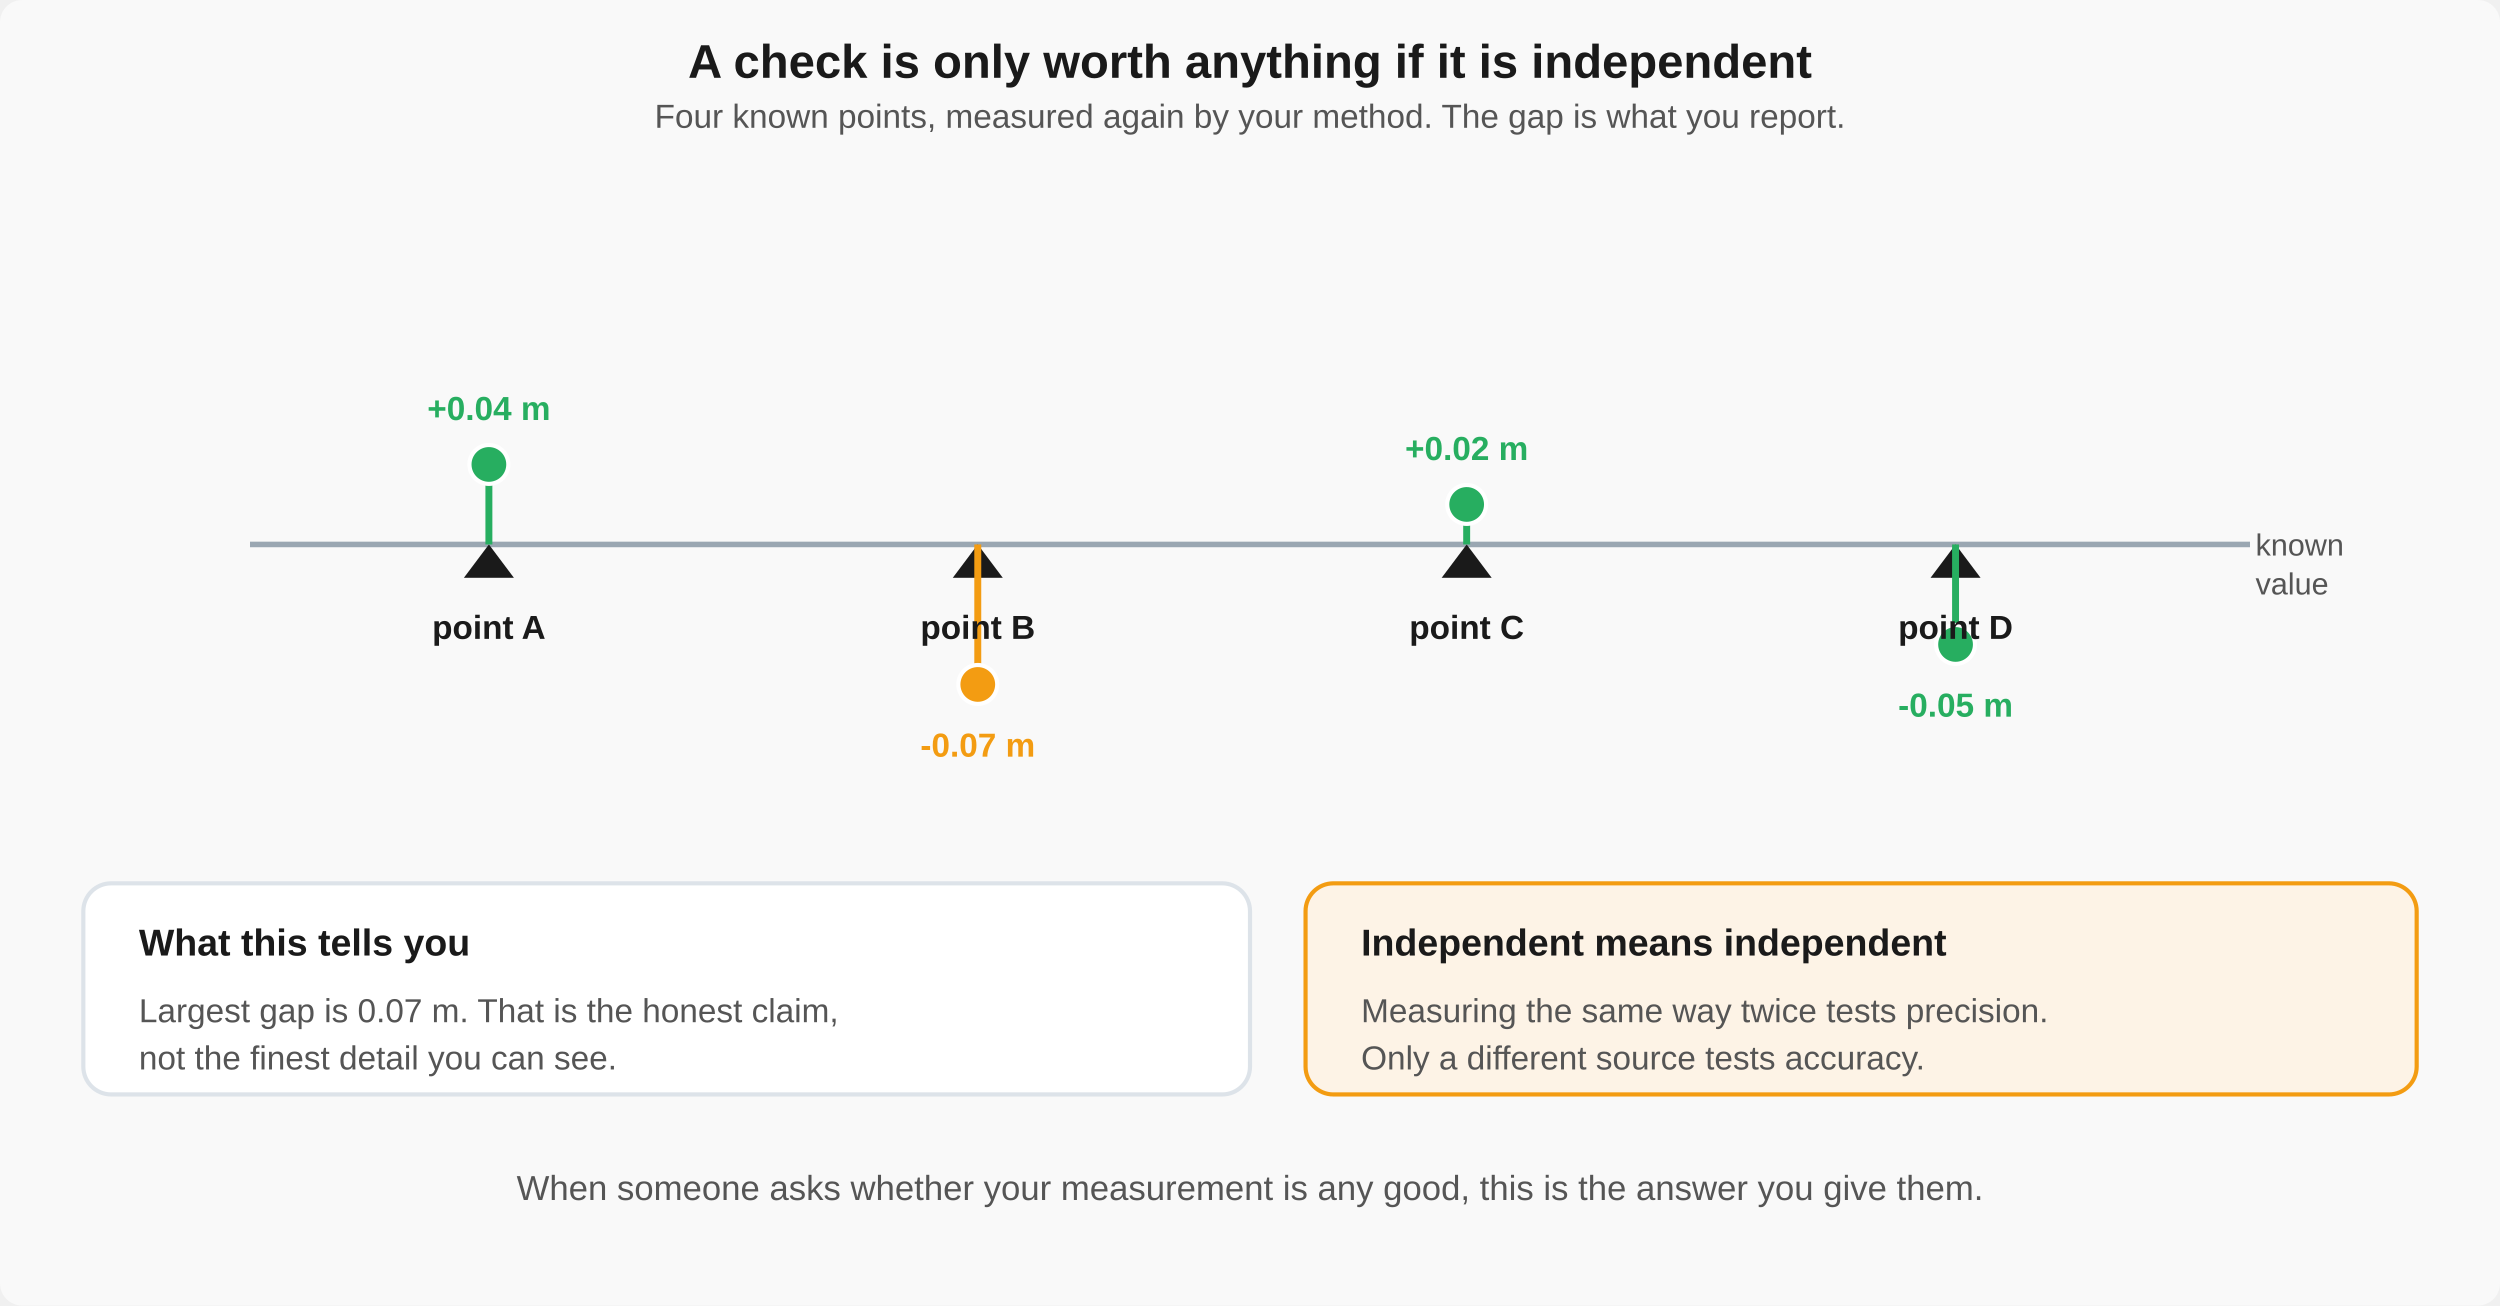
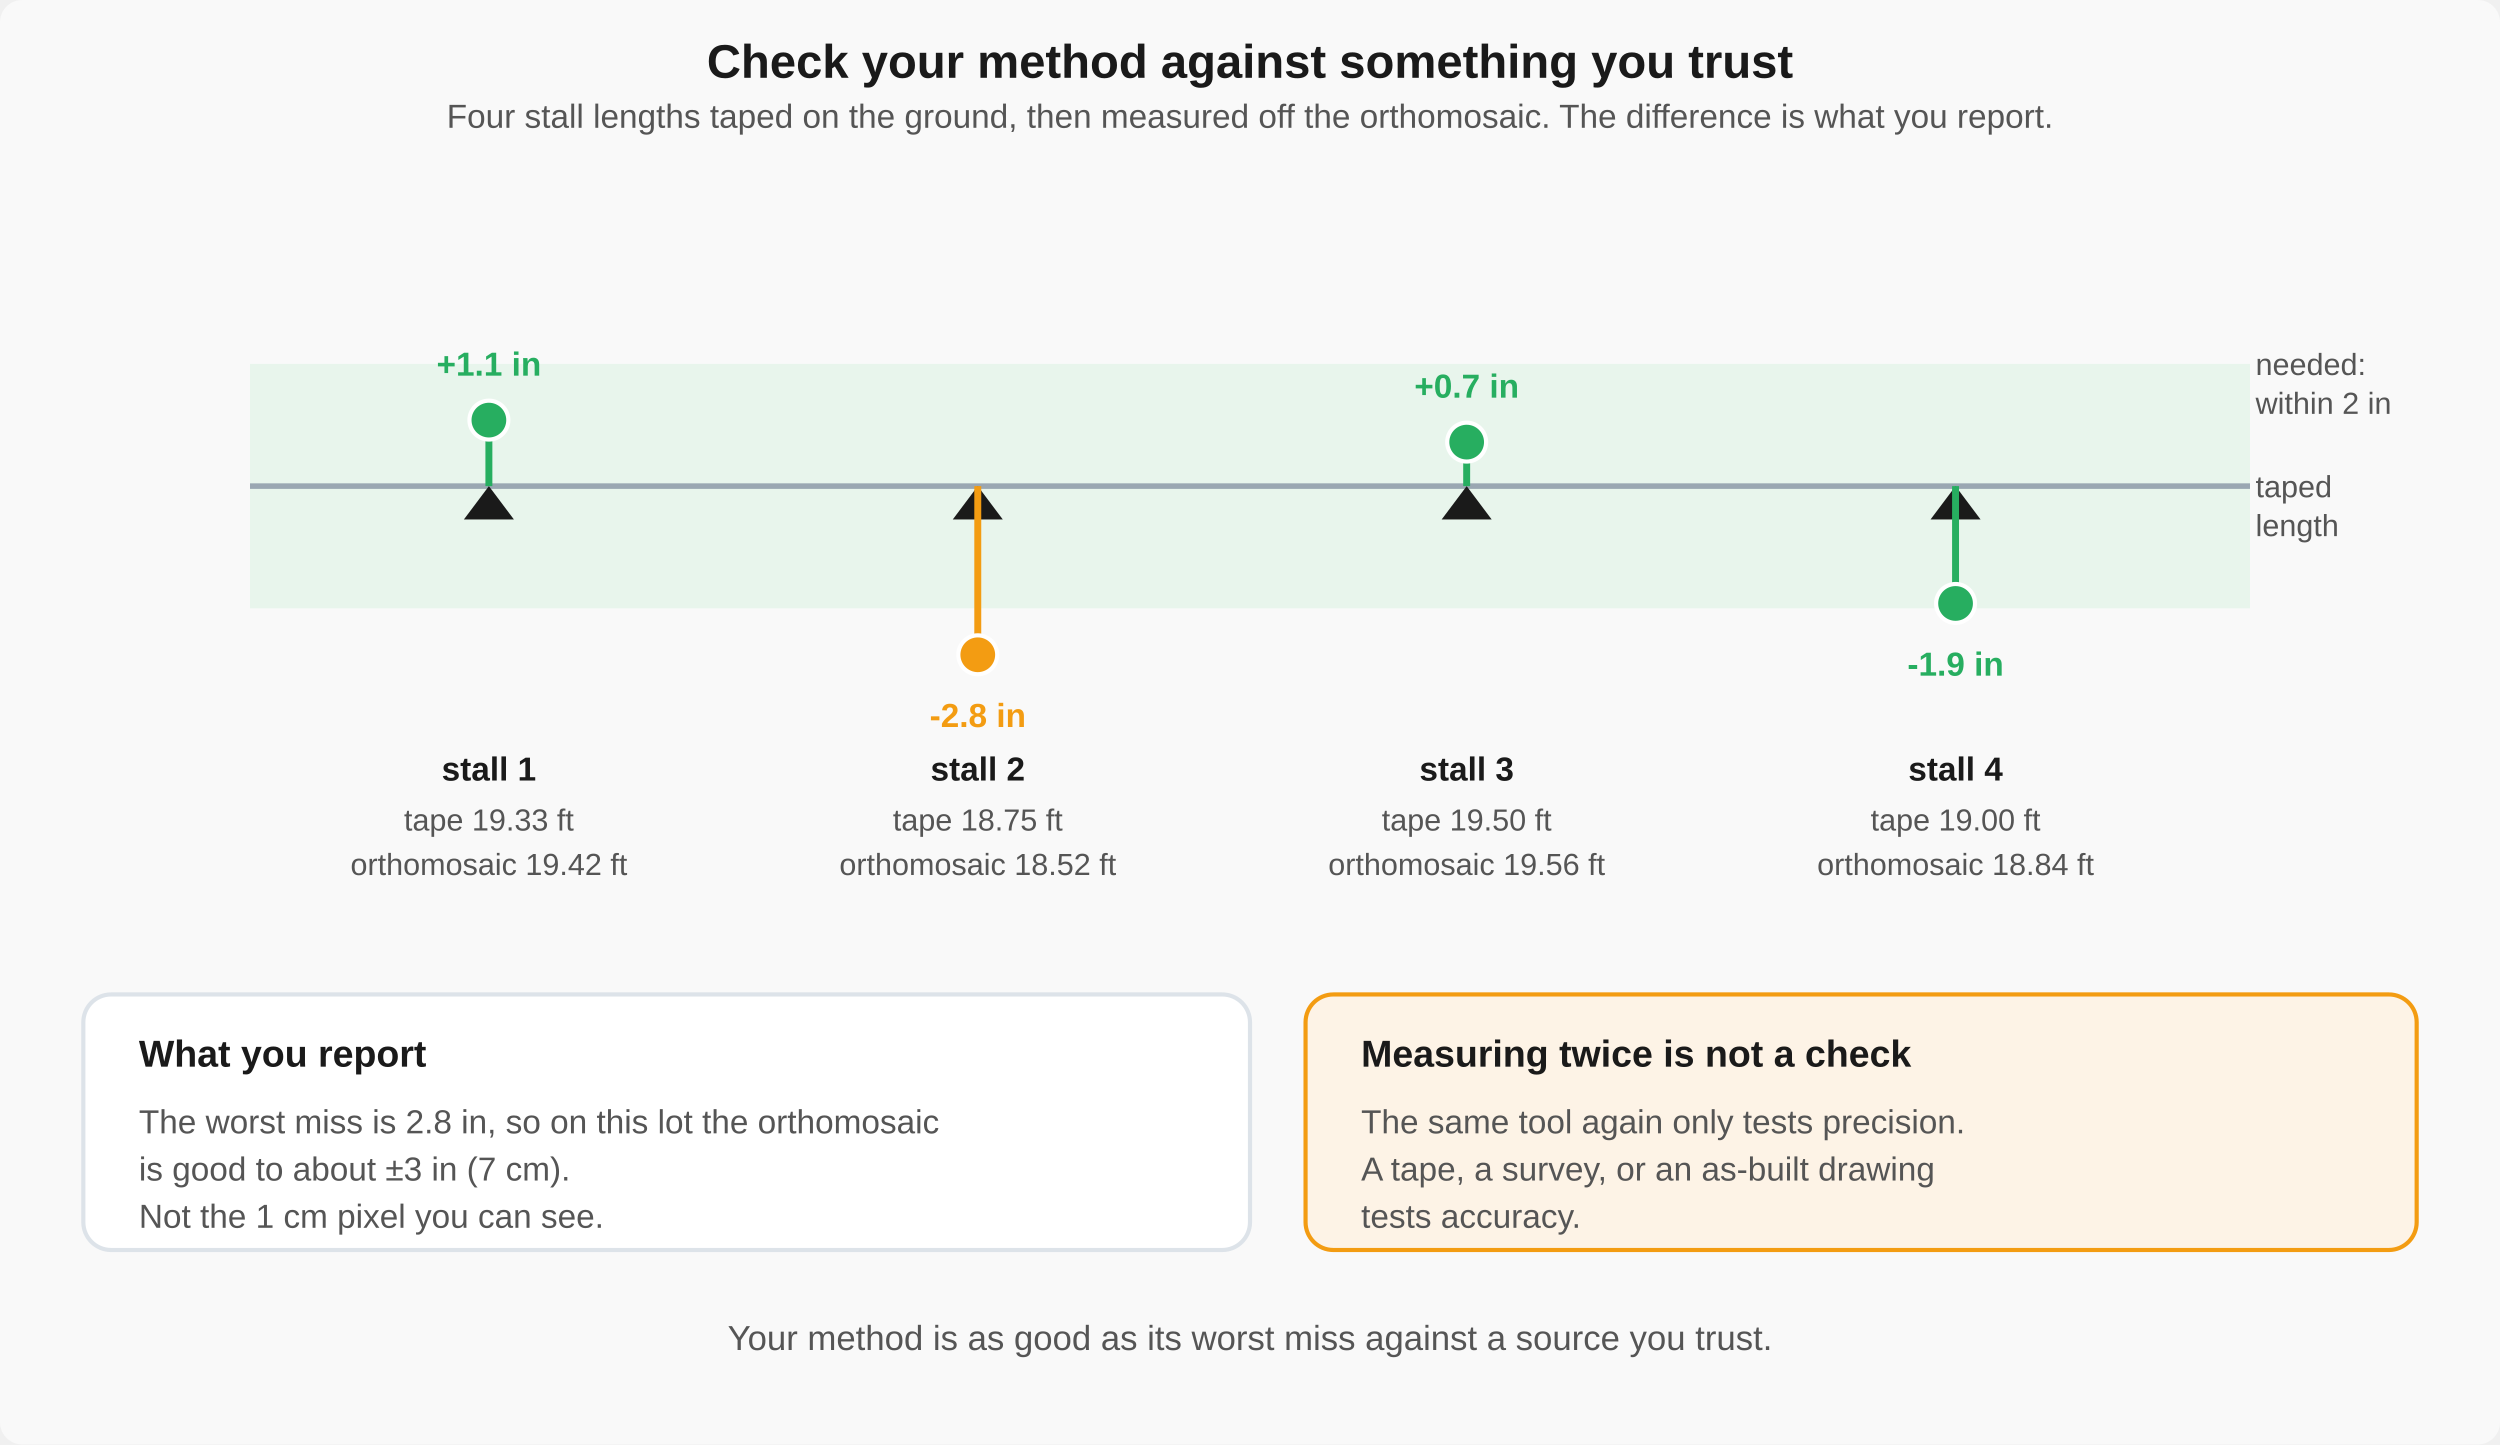
- <svg xmlns="http://www.w3.org/2000/svg" viewBox="0 0 900 470" font-family="Arial, Helvetica, sans-serif" font-size="14">
-   <rect x="0" y="0" width="900" height="470" fill="#f9f9f9" rx="8" />
-   <text x="450.0" y="28" text-anchor="middle" font-size="17" font-weight="bold" fill="#1a1a1a">A check is only worth anything if it is independent</text>
-   <text x="450.0" y="46" text-anchor="middle" font-size="12" fill="#555555">Four known points, measured again by your method. The gap is what you report.</text>
-   <line x1="90" y1="196" x2="810" y2="196" stroke="#9aa7b2" stroke-width="2" />
-   <text x="812" y="200" text-anchor="start" font-size="11" fill="#555555">known</text>
-   <text x="812" y="214" text-anchor="start" font-size="11" fill="#555555">value</text>
-   <polygon points="167,208 185,208 176,196" fill="#1a1a1a" />
-   <line x1="176" y1="196" x2="176" y2="167.2" stroke="#27ae60" stroke-width="2.5" />
-   <circle cx="176" cy="167.2" r="7" fill="#27ae60" stroke="#ffffff" stroke-width="1.5" />
-   <text x="176" y="230" text-anchor="middle" font-size="12" font-weight="bold" fill="#1a1a1a">point A</text>
-   <text x="176" y="151.2" text-anchor="middle" font-size="12" font-weight="bold" fill="#27ae60">+0.04 m</text>
-   <polygon points="343,208 361,208 352,196" fill="#1a1a1a" />
-   <line x1="352" y1="196" x2="352" y2="246.4" stroke="#f39c12" stroke-width="2.5" />
-   <circle cx="352" cy="246.4" r="7" fill="#f39c12" stroke="#ffffff" stroke-width="1.5" />
-   <text x="352" y="230" text-anchor="middle" font-size="12" font-weight="bold" fill="#1a1a1a">point B</text>
-   <text x="352" y="272.4" text-anchor="middle" font-size="12" font-weight="bold" fill="#f39c12">-0.07 m</text>
-   <polygon points="519,208 537,208 528,196" fill="#1a1a1a" />
-   <line x1="528" y1="196" x2="528" y2="181.6" stroke="#27ae60" stroke-width="2.5" />
-   <circle cx="528" cy="181.6" r="7" fill="#27ae60" stroke="#ffffff" stroke-width="1.5" />
-   <text x="528" y="230" text-anchor="middle" font-size="12" font-weight="bold" fill="#1a1a1a">point C</text>
-   <text x="528" y="165.6" text-anchor="middle" font-size="12" font-weight="bold" fill="#27ae60">+0.02 m</text>
-   <polygon points="695,208 713,208 704,196" fill="#1a1a1a" />
-   <line x1="704" y1="196" x2="704" y2="232.0" stroke="#27ae60" stroke-width="2.5" />
-   <circle cx="704" cy="232.0" r="7" fill="#27ae60" stroke="#ffffff" stroke-width="1.5" />
-   <text x="704" y="230" text-anchor="middle" font-size="12" font-weight="bold" fill="#1a1a1a">point D</text>
-   <text x="704" y="258.0" text-anchor="middle" font-size="12" font-weight="bold" fill="#27ae60">-0.05 m</text>
-   <rect x="30" y="318" width="420" height="76" rx="10" fill="#ffffff" stroke="#dde3e9" stroke-width="1.5" />
-   <text x="50" y="344" text-anchor="start" font-size="13.5" font-weight="bold" fill="#1a1a1a">What this tells you</text>
-   <text x="50" y="368" text-anchor="start" font-size="12" fill="#555555">Largest gap is 0.07 m. That is the honest claim,</text>
-   <text x="50" y="385" text-anchor="start" font-size="12" fill="#555555">not the finest detail you can see.</text>
-   <rect x="470" y="318" width="400" height="76" rx="10" fill="#fdf3e6" stroke="#f39c12" stroke-width="1.5" />
-   <text x="490" y="344" text-anchor="start" font-size="13.5" font-weight="bold" fill="#1a1a1a">Independent means independent</text>
-   <text x="490" y="368" text-anchor="start" font-size="12" fill="#555555">Measuring the same way twice tests precision.</text>
-   <text x="490" y="385" text-anchor="start" font-size="12" fill="#555555">Only a different source tests accuracy.</text>
-   <text x="450.0" y="432" text-anchor="middle" font-size="12.5" fill="#555555">When someone asks whether your measurement is any good, this is the answer you give them.</text>
+ <svg xmlns="http://www.w3.org/2000/svg" viewBox="0 0 900 520" font-family="Arial, Helvetica, sans-serif" font-size="14">
+   <rect x="0" y="0" width="900" height="520" fill="#f9f9f9" rx="8" />
+   <text x="450.0" y="28" text-anchor="middle" font-size="17" font-weight="bold" fill="#1a1a1a">Check your method against something you trust</text>
+   <text x="450.0" y="46" text-anchor="middle" font-size="12" fill="#555555">Four stall lengths taped on the ground, then measured off the orthomosaic. The difference is what you report.</text>
+   <rect x="90" y="131.0" width="720" height="88.0" fill="#e8f5ec" stroke="none" />
+   <text x="812" y="135.0" text-anchor="start" font-size="11" fill="#555555">needed:</text>
+   <text x="812" y="149.0" text-anchor="start" font-size="11" fill="#555555">within 2 in</text>
+   <line x1="90" y1="175" x2="810" y2="175" stroke="#9aa7b2" stroke-width="2" />
+   <text x="812" y="179" text-anchor="start" font-size="11" fill="#555555">taped</text>
+   <text x="812" y="193" text-anchor="start" font-size="11" fill="#555555">length</text>
+   <polygon points="167,187 185,187 176,175" fill="#1a1a1a" />
+   <line x1="176" y1="175" x2="176" y2="151.24" stroke="#27ae60" stroke-width="2.5" />
+   <circle cx="176" cy="151.24" r="7" fill="#27ae60" stroke="#ffffff" stroke-width="1.5" />
+   <text x="176" y="135.24" text-anchor="middle" font-size="12" font-weight="bold" fill="#27ae60">+1.1 in</text>
+   <text x="176" y="281" text-anchor="middle" font-size="12" font-weight="bold" fill="#1a1a1a">stall 1</text>
+   <text x="176" y="299" text-anchor="middle" font-size="11" fill="#555555">tape 19.33 ft</text>
+   <text x="176" y="315" text-anchor="middle" font-size="11" fill="#555555">orthomosaic 19.42 ft</text>
+   <polygon points="343,187 361,187 352,175" fill="#1a1a1a" />
+   <line x1="352" y1="175" x2="352" y2="235.72" stroke="#f39c12" stroke-width="2.5" />
+   <circle cx="352" cy="235.72" r="7" fill="#f39c12" stroke="#ffffff" stroke-width="1.5" />
+   <text x="352" y="261.72" text-anchor="middle" font-size="12" font-weight="bold" fill="#f39c12">-2.8 in</text>
+   <text x="352" y="281" text-anchor="middle" font-size="12" font-weight="bold" fill="#1a1a1a">stall 2</text>
+   <text x="352" y="299" text-anchor="middle" font-size="11" fill="#555555">tape 18.75 ft</text>
+   <text x="352" y="315" text-anchor="middle" font-size="11" fill="#555555">orthomosaic 18.52 ft</text>
+   <polygon points="519,187 537,187 528,175" fill="#1a1a1a" />
+   <line x1="528" y1="175" x2="528" y2="159.16" stroke="#27ae60" stroke-width="2.5" />
+   <circle cx="528" cy="159.16" r="7" fill="#27ae60" stroke="#ffffff" stroke-width="1.5" />
+   <text x="528" y="143.16" text-anchor="middle" font-size="12" font-weight="bold" fill="#27ae60">+0.7 in</text>
+   <text x="528" y="281" text-anchor="middle" font-size="12" font-weight="bold" fill="#1a1a1a">stall 3</text>
+   <text x="528" y="299" text-anchor="middle" font-size="11" fill="#555555">tape 19.50 ft</text>
+   <text x="528" y="315" text-anchor="middle" font-size="11" fill="#555555">orthomosaic 19.56 ft</text>
+   <polygon points="695,187 713,187 704,175" fill="#1a1a1a" />
+   <line x1="704" y1="175" x2="704" y2="217.24" stroke="#27ae60" stroke-width="2.5" />
+   <circle cx="704" cy="217.24" r="7" fill="#27ae60" stroke="#ffffff" stroke-width="1.5" />
+   <text x="704" y="243.24" text-anchor="middle" font-size="12" font-weight="bold" fill="#27ae60">-1.9 in</text>
+   <text x="704" y="281" text-anchor="middle" font-size="12" font-weight="bold" fill="#1a1a1a">stall 4</text>
+   <text x="704" y="299" text-anchor="middle" font-size="11" fill="#555555">tape 19.00 ft</text>
+   <text x="704" y="315" text-anchor="middle" font-size="11" fill="#555555">orthomosaic 18.84 ft</text>
+   <rect x="30" y="358" width="420" height="92" rx="10" fill="#ffffff" stroke="#dde3e9" stroke-width="1.5" />
+   <text x="50" y="384" text-anchor="start" font-size="13.5" font-weight="bold" fill="#1a1a1a">What you report</text>
+   <text x="50" y="408" text-anchor="start" font-size="12" fill="#555555">The worst miss is 2.8 in, so on this lot the orthomosaic</text>
+   <text x="50" y="425" text-anchor="start" font-size="12" fill="#555555">is good to about ±3 in (7 cm).</text>
+   <text x="50" y="442" text-anchor="start" font-size="12" fill="#555555">Not the 1 cm pixel you can see.</text>
+   <rect x="470" y="358" width="400" height="92" rx="10" fill="#fdf3e6" stroke="#f39c12" stroke-width="1.5" />
+   <text x="490" y="384" text-anchor="start" font-size="13.5" font-weight="bold" fill="#1a1a1a">Measuring twice is not a check</text>
+   <text x="490" y="408" text-anchor="start" font-size="12" fill="#555555">The same tool again only tests precision.</text>
+   <text x="490" y="425" text-anchor="start" font-size="12" fill="#555555">A tape, a survey, or an as-built drawing</text>
+   <text x="490" y="442" text-anchor="start" font-size="12" fill="#555555">tests accuracy.</text>
+   <text x="450.0" y="486" text-anchor="middle" font-size="12.5" fill="#555555">Your method is as good as its worst miss against a source you trust.</text>
</svg>
